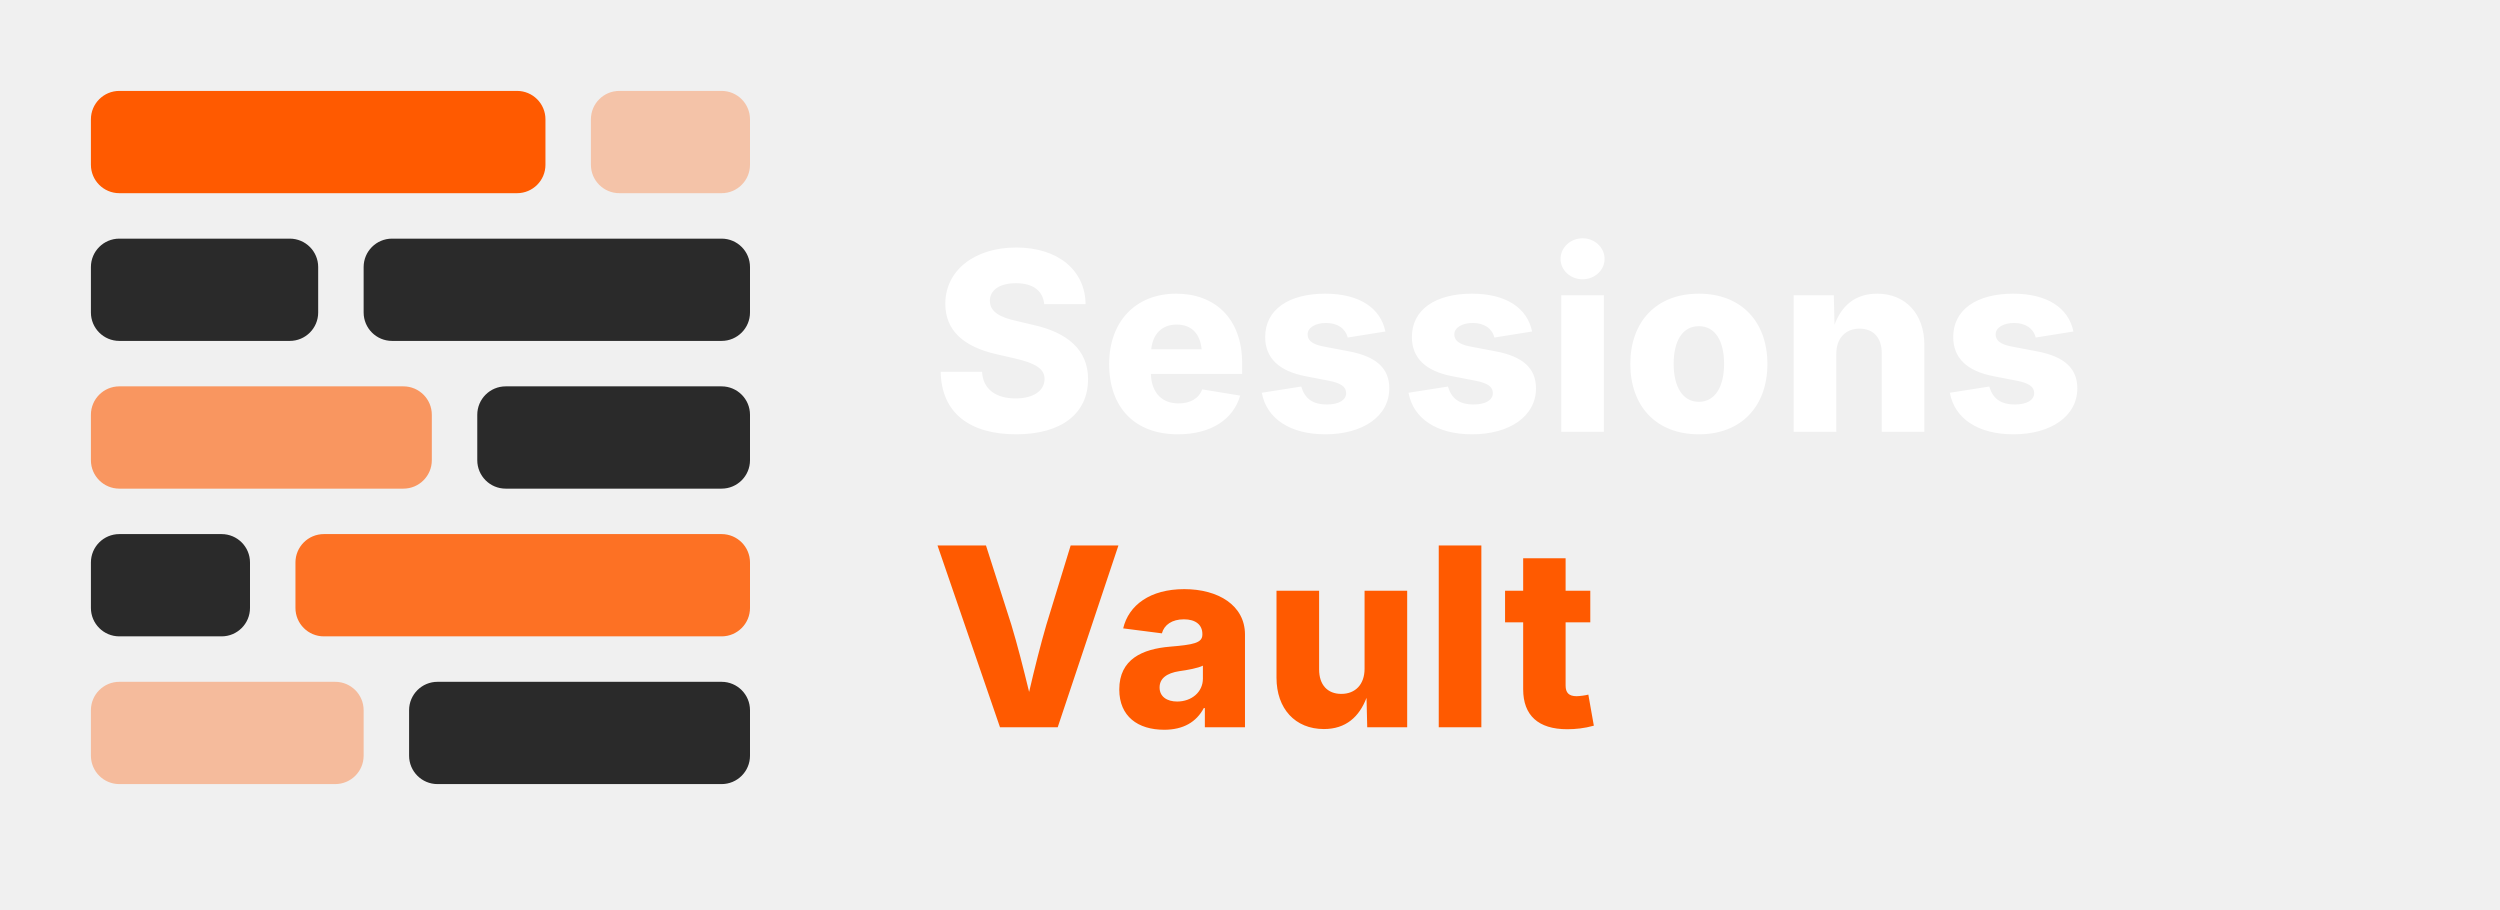
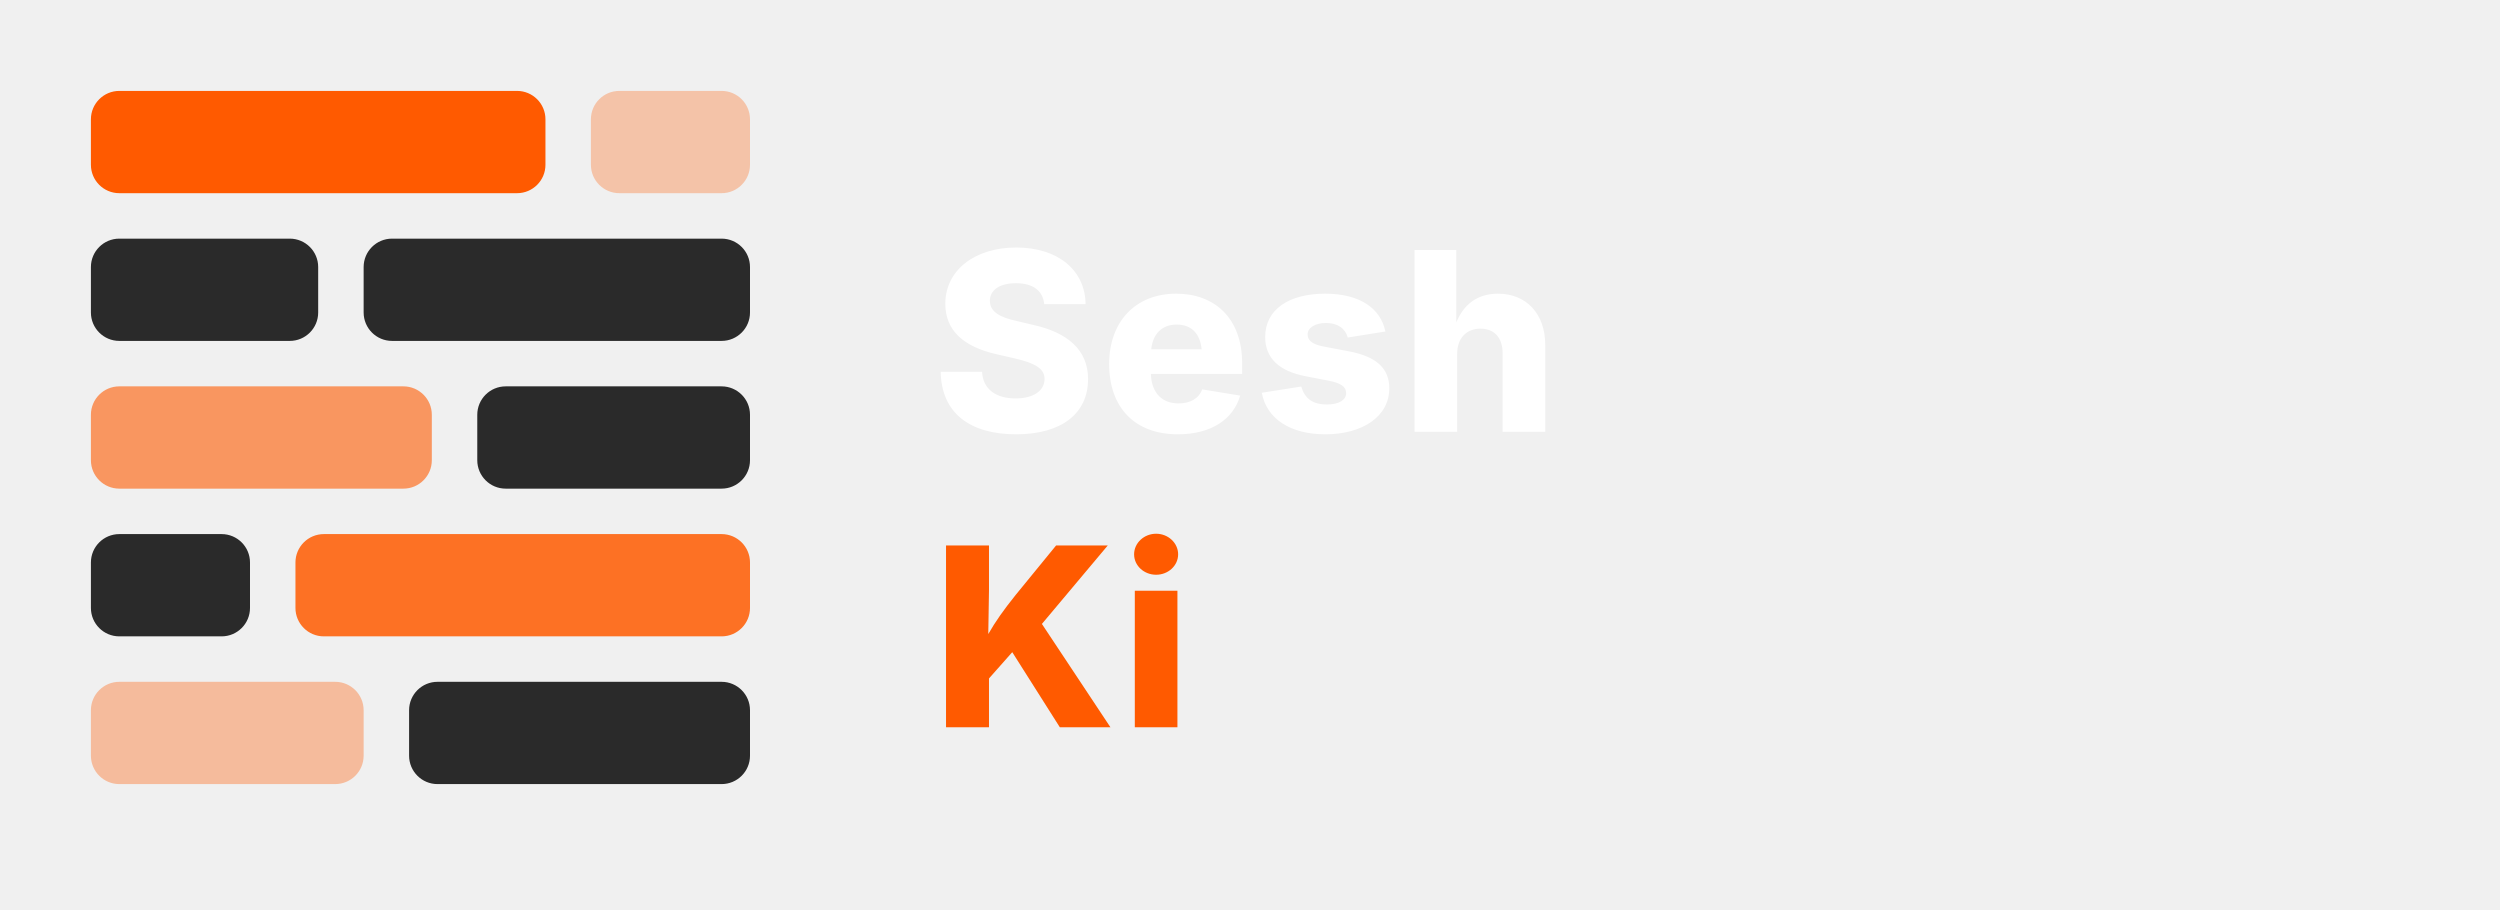
<svg xmlns="http://www.w3.org/2000/svg" width="220" height="80" viewBox="0 0 220 80" fill="none">
  <rect x="8" y="8" width="40" height="9" rx="2.5" fill="#ff5a00" />
  <rect x="52" y="8" width="14" height="9" rx="2.5" fill="#ff5a00" opacity="0.3" />
  <rect x="8" y="21" width="20" height="9" rx="2.5" fill="#2a2a2a" />
  <rect x="32" y="21" width="34" height="9" rx="2.5" fill="#2a2a2a" />
  <rect x="8" y="34" width="30" height="9" rx="2.5" fill="#ff5a00" opacity="0.6" />
  <rect x="42" y="34" width="24" height="9" rx="2.5" fill="#2a2a2a" />
  <rect x="8" y="47" width="14" height="9" rx="2.5" fill="#2a2a2a" />
  <rect x="26" y="47" width="40" height="9" rx="2.5" fill="#ff5a00" opacity="0.85" />
  <rect x="8" y="60" width="24" height="9" rx="2.5" fill="#ff5a00" opacity="0.35" />
  <rect x="36" y="60" width="30" height="9" rx="2.5" fill="#2a2a2a" />
-   <text x="82" y="38" font-family="-apple-system, Helvetica Neue, sans-serif" font-weight="800" font-size="22" fill="#ffffff" letter-spacing="0.3">Sessions</text>
-   <text x="82" y="64" font-family="-apple-system, Helvetica Neue, sans-serif" font-weight="800" font-size="22" fill="#ff5a00" letter-spacing="0.3">Vault</text>
+   <text x="82" y="38" font-family="-apple-system, Helvetica Neue, sans-serif" font-weight="800" font-size="22" fill="#ffffff" letter-spacing="0.3">Sesh</text>
+   <text x="82" y="64" font-family="-apple-system, Helvetica Neue, sans-serif" font-weight="800" font-size="22" fill="#ff5a00" letter-spacing="0.3">Ki</text>
</svg>
